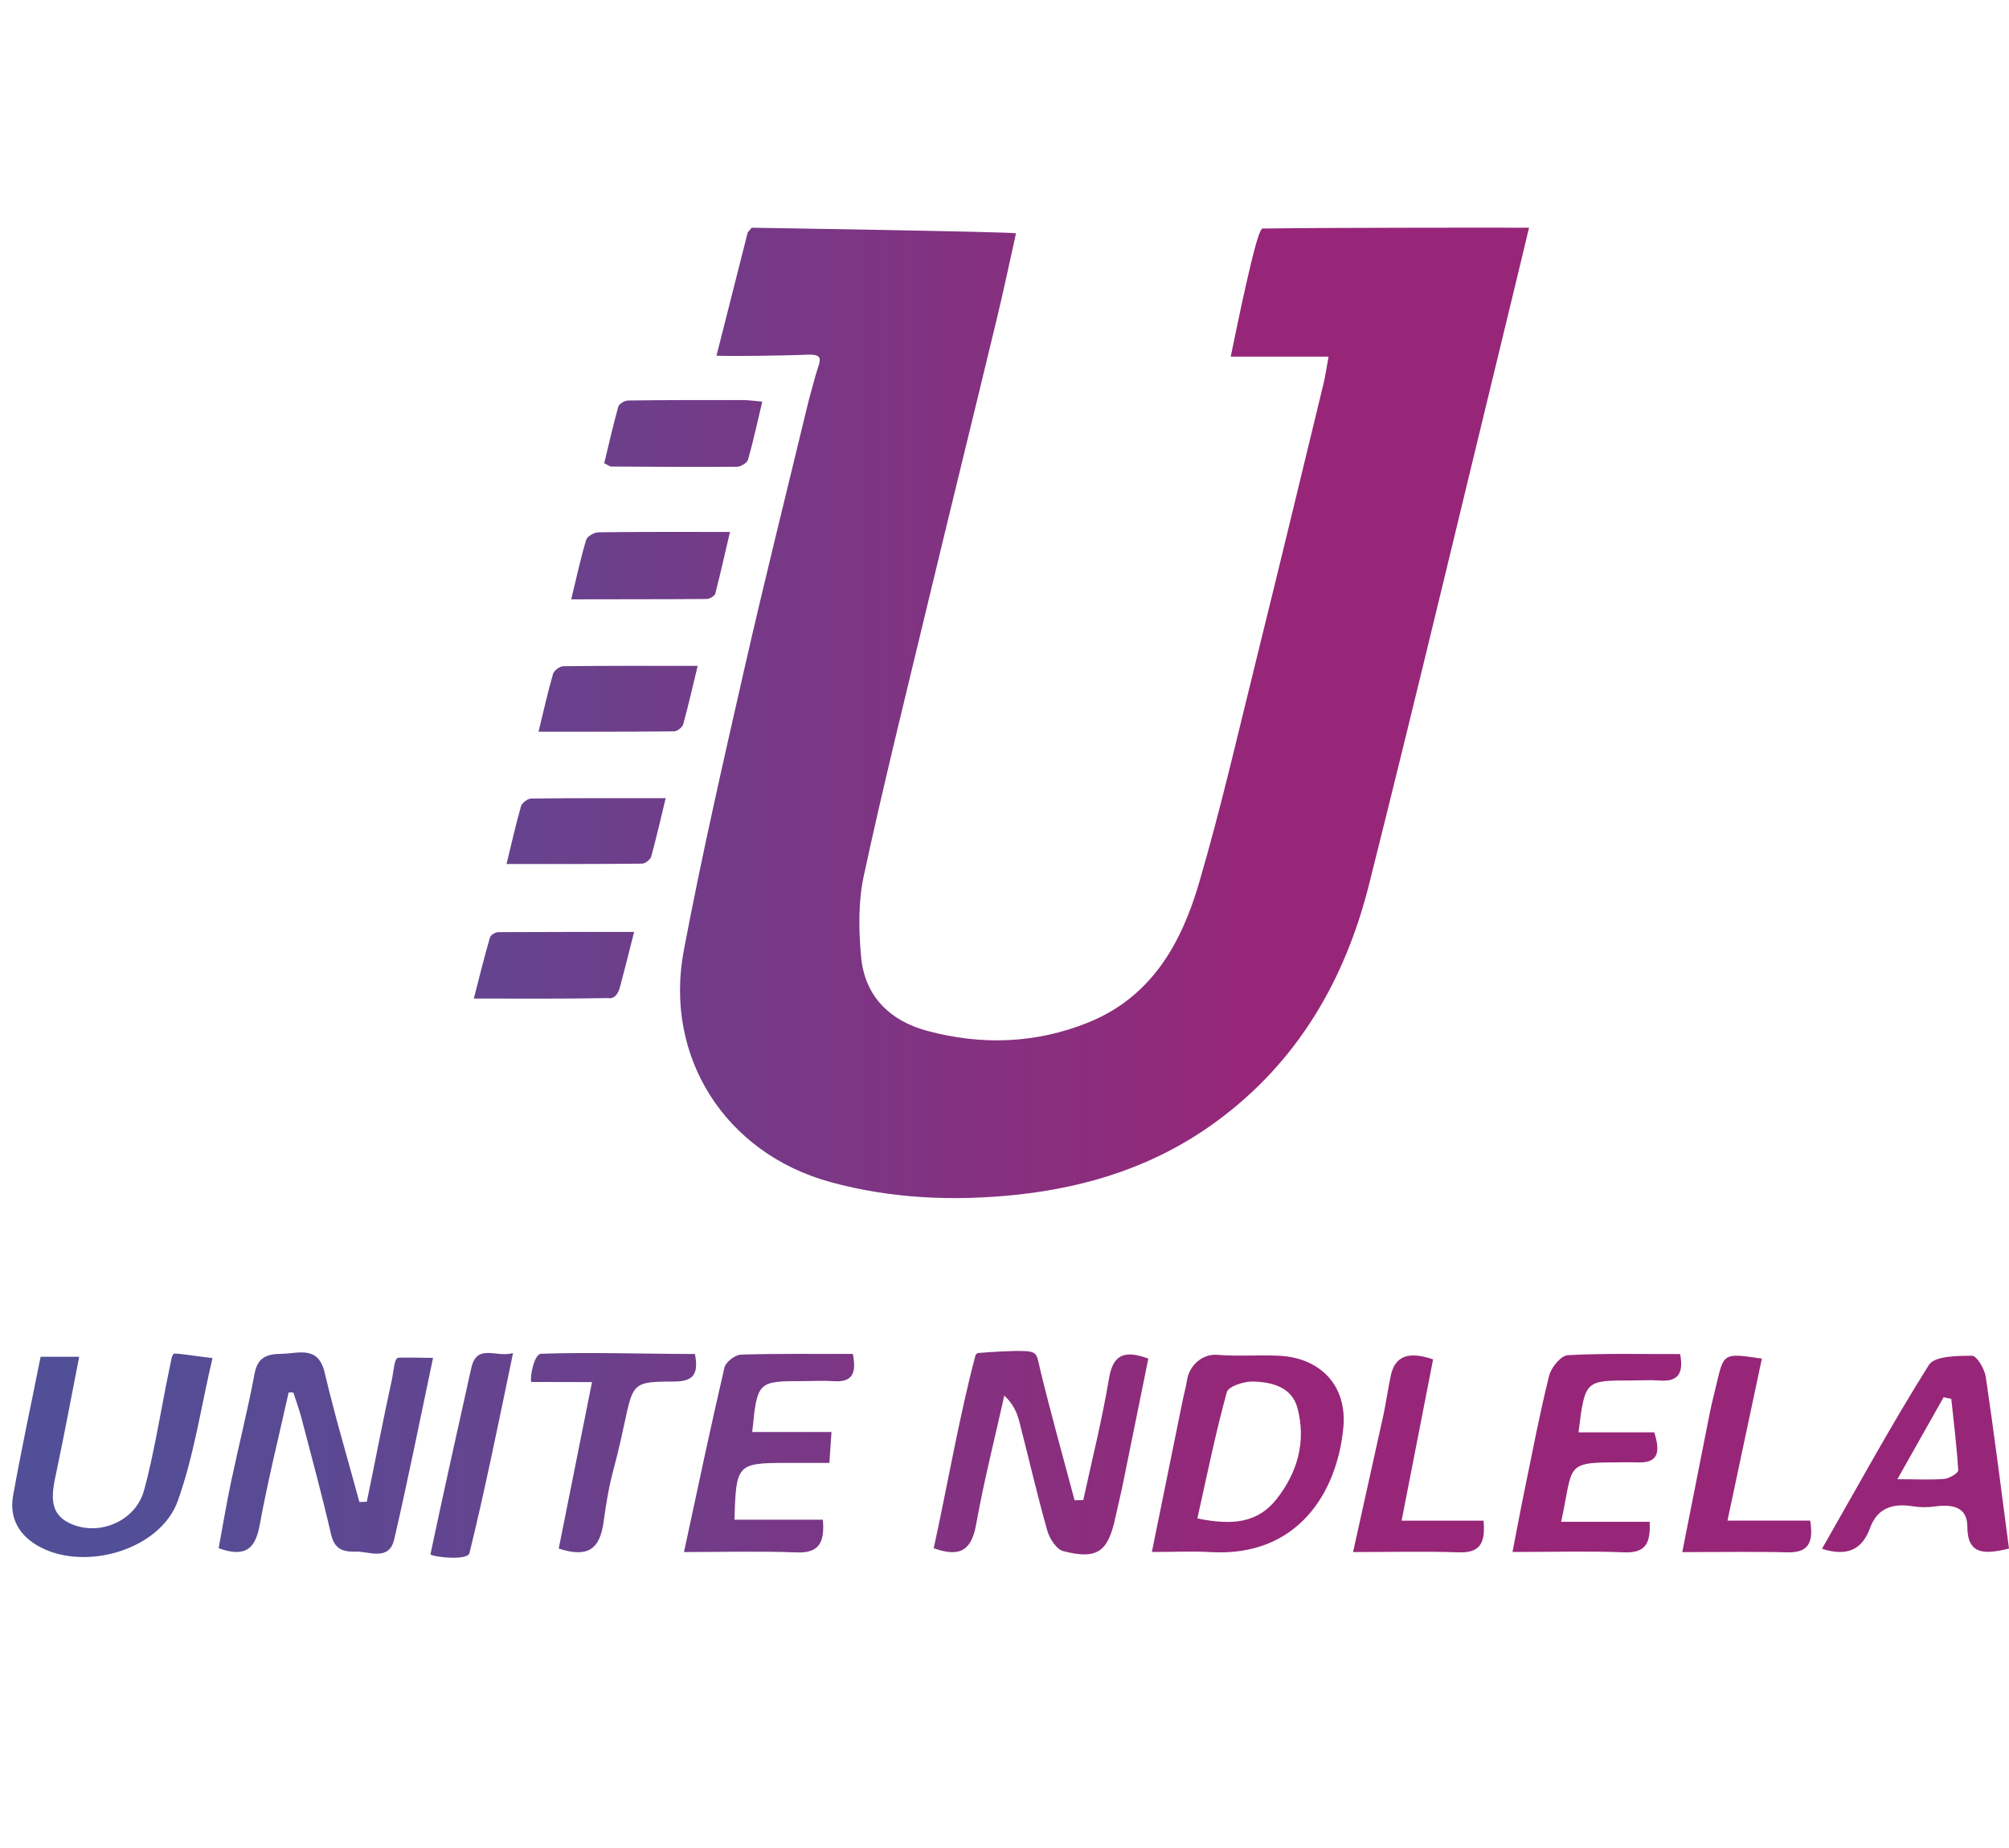
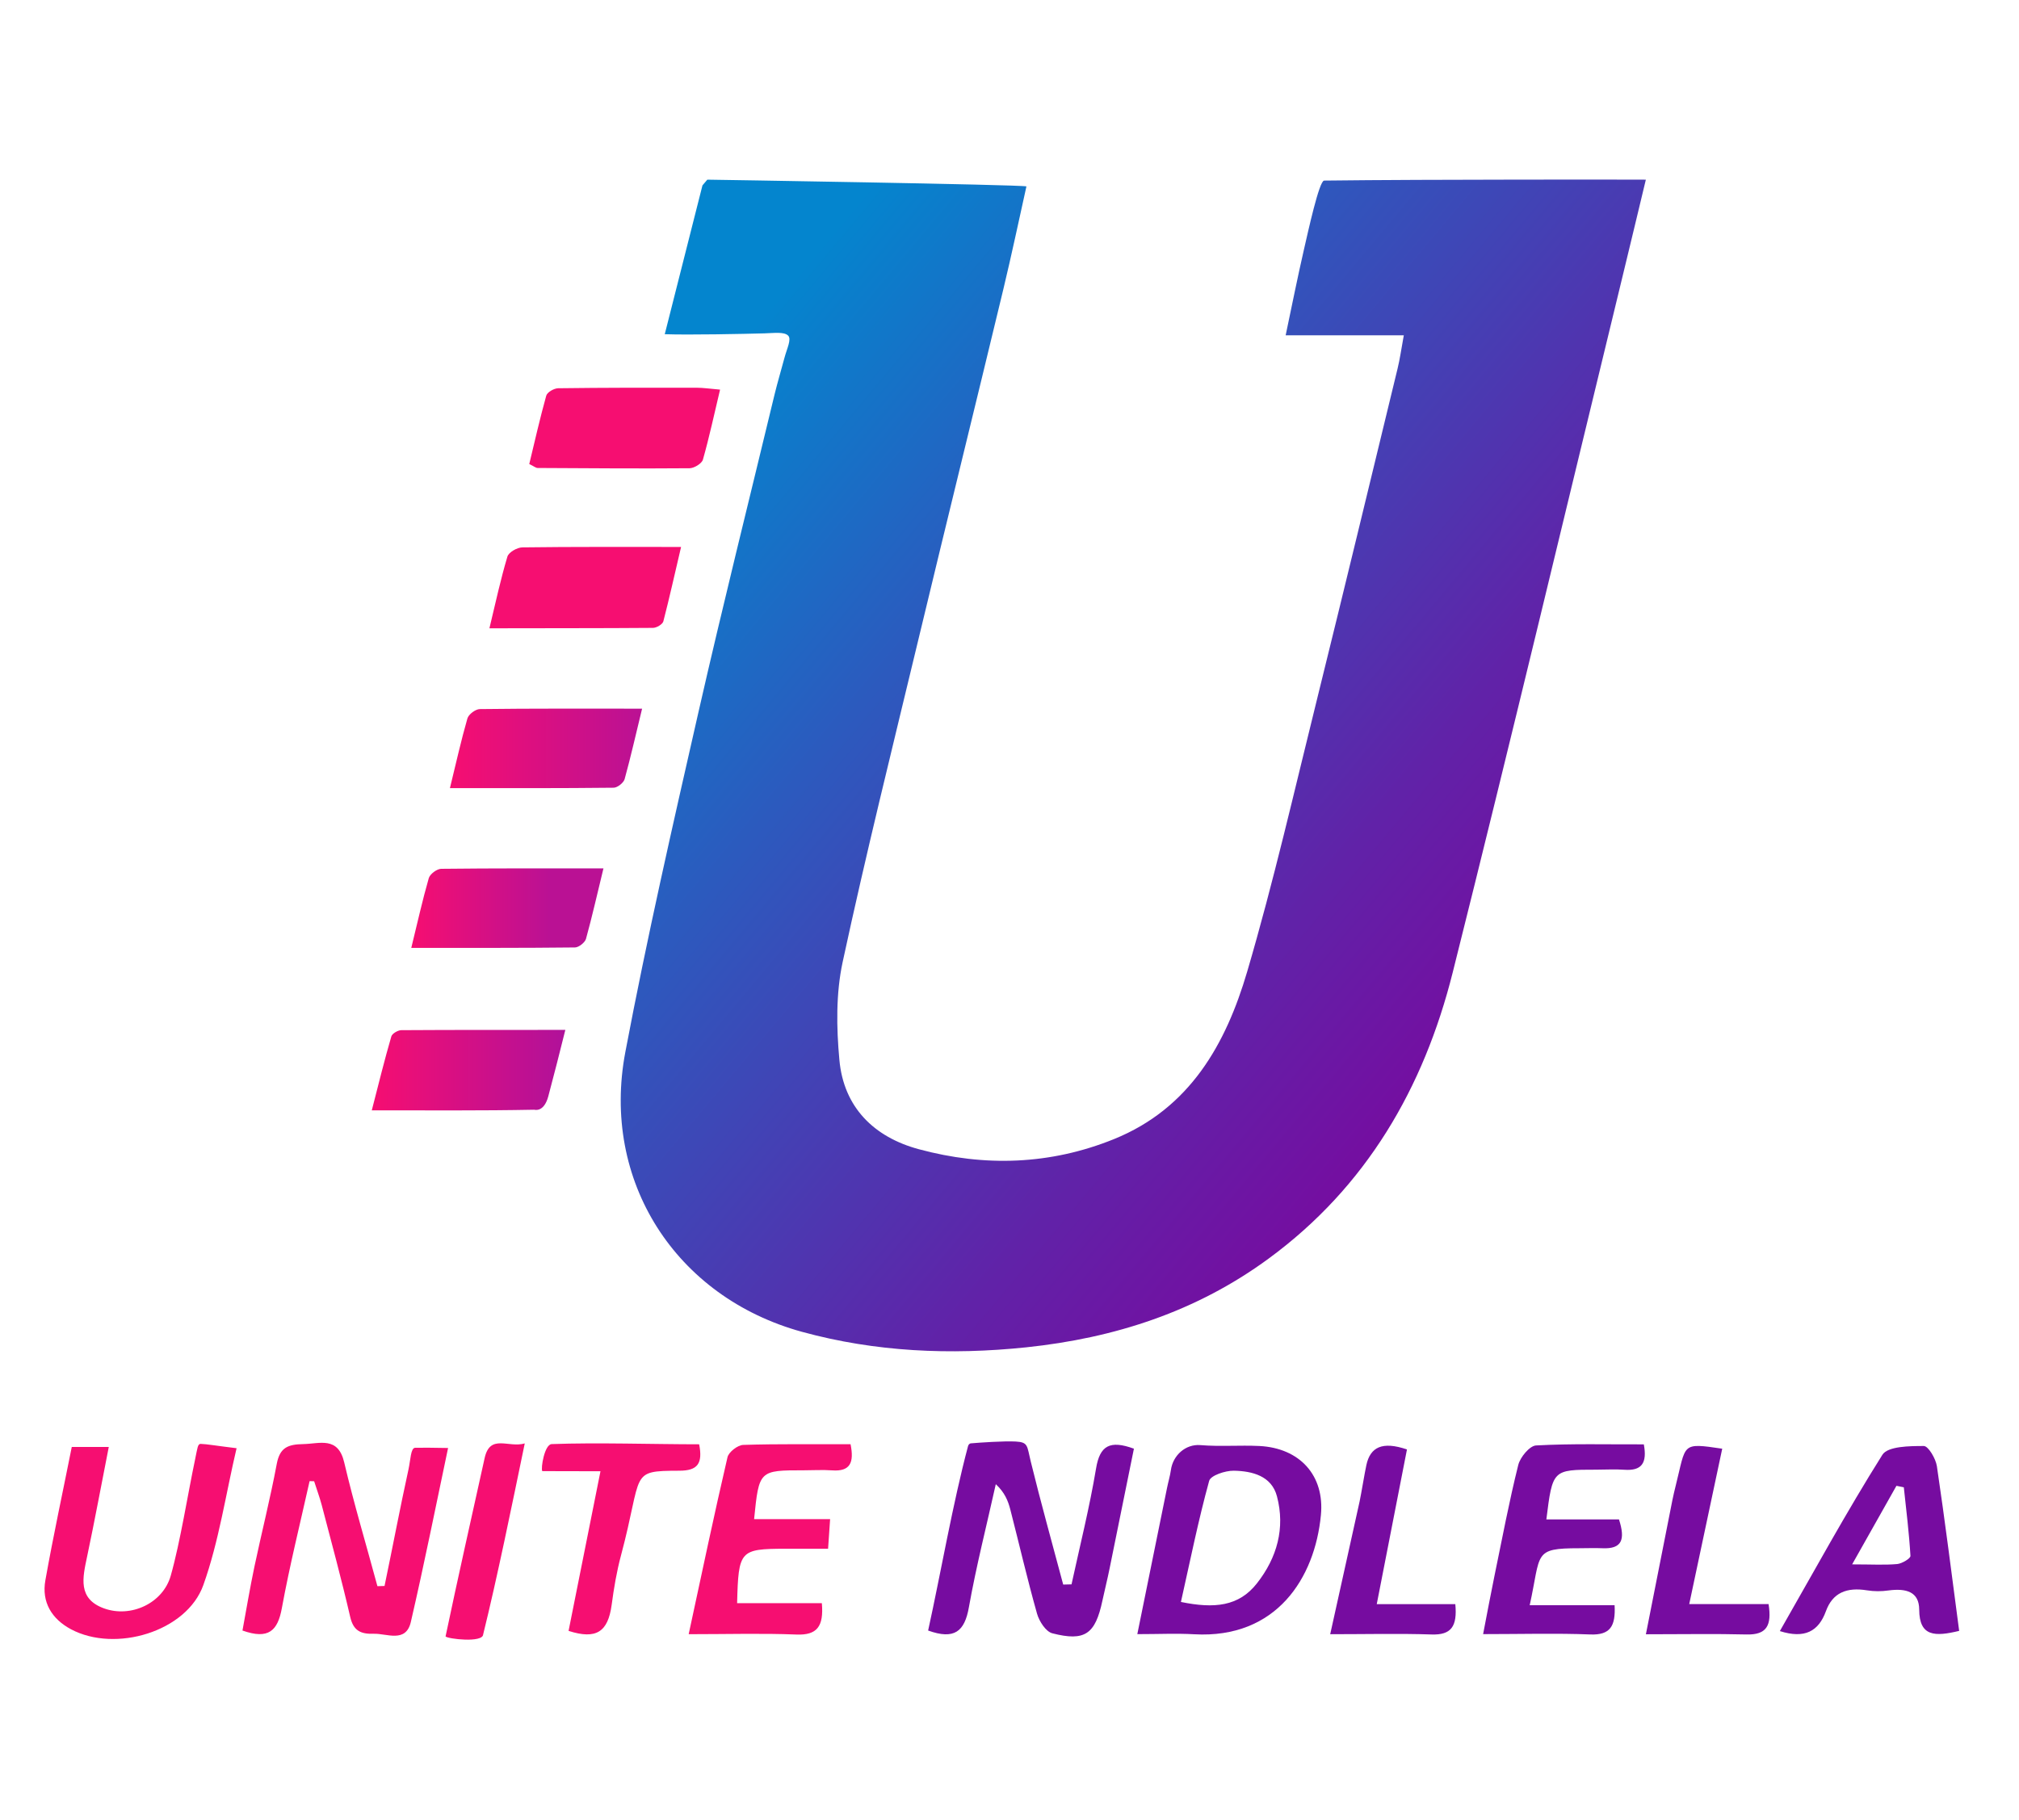
- <svg xmlns="http://www.w3.org/2000/svg" version="1.1" id="Layer_1" x="0px" y="0px" viewBox="0 0 284.38 261.6" enable-background="new 0 0 284.38 261.6" xml:space="preserve">
-   <linearGradient id="SVGID_1_" gradientUnits="userSpaceOnUse" x1="15.678" y1="135.616" x2="286.686" y2="135.616" gradientTransform="matrix(1 0 0 -1 0 262)">
-     <stop offset="0" style="stop-color:#514F97" />
-     <stop offset="0.177" style="stop-color:#624590" />
-     <stop offset="0.525" style="stop-color:#8D2C7C" />
-     <stop offset="0.596" style="stop-color:#972678" />
-   </linearGradient>
-   <path fill="url(#SVGID_1_)" d="M216.44,32.24c-0.88,3.64-1.78,7.45-2.64,10.97c-6.65,27.34-13.16,54.72-20.01,82.02  c-3.39,13.5-10.11,25.11-21.57,33.52c-8.47,6.22-18.05,9.32-28.44,10.41c-8.89,0.92-17.66,0.54-26.27-1.82  c-14.82-4.07-23.58-17.7-20.71-32.81c2.53-13.38,5.57-26.67,8.59-39.94c2.83-12.42,5.92-24.77,8.9-37.15  c0.35-1.44,0.78-2.87,1.16-4.3c0.29-1.1,0.87-2.22,0.42-2.63c-0.47-0.44-1.58-0.29-2.75-0.25c-2.53,0.07-8.86,0.2-11.7,0.1  l4.42-17.45l0.57-0.67c0.4,0,36.72,0.58,37.41,0.79c-0.9,4.05-1.74,8.03-2.69,11.99c-3.31,13.75-6.7,27.49-10,41.24  c-3.02,12.57-6.14,25.11-8.86,37.74c-0.79,3.68-0.73,7.66-0.38,11.45c0.5,5.57,4.07,9.07,9.32,10.48c7.7,2.08,15.4,1.84,22.88-1.19  c8.88-3.6,13.11-11.13,15.61-19.64c3.1-10.55,5.55-21.31,8.2-31.99c3.19-12.9,6.3-25.81,9.43-38.72c0.27-1.09,0.42-2.2,0.73-3.9  c-4.76,0-9.1,0-13.85,0c0.76-3.61,1.4-6.82,2.13-10c0.51-2.21,1.8-8.13,2.38-8.14C190.93,32.2,215.66,32.23,216.44,32.24z   M100.05,84.8c0.42-0.01,1.1-0.42,1.2-0.76c0.73-2.81,1.35-5.64,2.08-8.73c-6.57,0-12.59-0.03-18.61,0.05  c-0.61,0.01-1.6,0.57-1.75,1.08c-0.79,2.64-1.37,5.33-2.11,8.41C87.53,84.83,93.79,84.85,100.05,84.8z M75.2,113.05  c-0.5,0.01-1.31,0.61-1.45,1.1c-0.74,2.57-1.32,5.19-2.05,8.17c6.67,0,12.93,0.02,19.2-0.05c0.44-0.01,1.15-0.57,1.28-1  c0.73-2.64,1.33-5.32,2.05-8.27C87.58,113,81.39,112.98,75.2,113.05z M70.52,131.97c-0.4,0.01-1.07,0.4-1.16,0.74  c-0.79,2.71-1.47,5.47-2.29,8.66c6.7,0,12.87,0.05,19.03-0.07c0.06,0,1.14,0.35,1.66-1.56c0.67-2.51,1.31-5.03,2-7.8  C83.2,131.94,76.86,131.93,70.52,131.97z M104.33,66.08c0.54-0.01,1.43-0.55,1.56-1.01c0.75-2.64,1.32-5.32,2.01-8.21  c-1.21-0.1-1.97-0.22-2.74-0.22c-5.41-0.01-10.83-0.01-16.24,0.06c-0.5,0.01-1.29,0.47-1.4,0.88c-0.74,2.66-1.35,5.35-1.99,8.01  c0.54,0.25,0.76,0.46,0.99,0.46C92.45,66.08,98.39,66.13,104.33,66.08z M96.71,102.54c0.73-2.64,1.33-5.32,2.05-8.27  c-6.64,0-12.84-0.03-19.03,0.05c-0.5,0.01-1.31,0.61-1.45,1.1c-0.74,2.57-1.32,5.19-2.05,8.17c6.67,0,12.93,0.02,19.2-0.05  C95.88,103.53,96.59,102.96,96.71,102.54z M55.46,195.38c-1.26,5.73-2.34,11.49-3.54,17.23c-0.57,0.02-0.47,0.01-1.05,0.03  c-1.64-6.09-3.46-12.13-4.9-18.27c-0.91-3.89-3.6-2.76-6.05-2.71c-2.28,0.04-3.46,0.52-3.91,2.93c-0.95,5.08-2.23,10.12-3.3,15.18  c-0.66,3.15-1.19,6.32-1.76,9.42c3.86,1.37,5.21,0.03,5.82-3.33c1.15-6.28,2.7-12.49,4.09-18.73c0.22,0.01,0.45,0.01,0.67,0.02  c0.37,1.18,0.81,2.34,1.12,3.52c1.44,5.5,2.93,10.99,4.21,16.54c0.48,2.06,1.6,2.52,3.48,2.46c1.9-0.06,4.73,1.4,5.46-1.73  c1.98-8.56,3.7-17.17,5.5-25.7c-2.98-0.04-3.26-0.06-4.87-0.03C55.78,192.24,55.77,193.95,55.46,195.38z M156.96,195.27  c-0.96,5.74-2.38,11.41-3.62,17.1c-0.67,0.02-0.56,0.01-1.23,0.03c-1.61-6.06-3.3-12.08-4.79-18.17c-0.57-2.31-0.34-2.85-2.23-2.95  c-1.75-0.09-5.2,0.15-6.6,0.27c-0.25,0.02-0.37,0.24-0.42,0.38c-2.26,8.48-4.02,18.71-5.9,27.26c3.89,1.4,5.39,0.13,6.02-3.45  c1.09-6.1,2.63-12.11,3.97-18.16c1.31,1.21,1.81,2.45,2.14,3.73c1.32,5.13,2.51,10.3,3.95,15.4c0.32,1.12,1.3,2.65,2.26,2.89  c4.82,1.24,6.34,0.11,7.39-4.82c0.34-1.6,0.75-3.19,1.07-4.8c1.2-5.87,2.38-11.75,3.58-17.64  C159.02,191.05,157.52,191.85,156.96,195.27z M181.07,191.94c-2.89-0.14-5.82,0.11-8.71-0.13c-2.18-0.18-4.05,1.51-4.35,3.67  c-0.13,0.91-0.4,1.79-0.58,2.69c-1.42,6.99-2.84,13.98-4.38,21.55c3.17,0,5.79-0.13,8.4,0.02c12.15,0.68,17.81-8.32,18.7-17.58  C190.73,196.29,187.03,192.24,181.07,191.94z M180.72,212.21c-2.68,3.43-6.31,3.77-11.23,2.76c1.38-6.16,2.57-12.07,4.17-17.88  c0.21-0.8,2.38-1.52,3.64-1.5c2.71,0.05,5.58,0.76,6.37,3.79C184.9,204.06,183.69,208.42,180.72,212.21z M23.96,193.89  c-1.07,5.06-2.19,12.22-3.6,17.2c-1.16,4.09-5.9,6.26-9.85,4.83c-3.93-1.42-3.15-4.56-2.5-7.65c1.12-5.29,2.1-10.61,3.2-16.19H5.75  c-1.31,6.58-2.73,13.12-3.9,19.7c-0.57,3.2,0.92,5.69,3.78,7.22c6.55,3.49,17.08,0.37,19.54-6.52c2.31-6.46,3.33-13.54,4.91-20.21  c-2.82-0.34-4.45-0.62-5.29-0.64C24.33,191.61,24.31,192.23,23.96,193.89z M281.09,194.92c-0.17-1.12-1.27-2.98-1.93-2.98  c-2.09,0-5.31,0.03-6.11,1.29c-5.29,8.41-10.05,17.14-15.14,26.04c3.66,1.16,5.71,0.05,6.8-2.94c0.99-2.73,3.07-3.56,6.06-3.08  c1.05,0.17,2.13,0.17,3.17,0.02c2.63-0.35,4.53,0.19,4.54,2.83c0.02,4.02,2.35,3.99,5.9,3.14  C283.3,211.08,282.29,202.99,281.09,194.92z M275.25,209.37c-1.85,0.17-3.72,0.05-6.67,0.05c2.53-4.5,4.54-8.05,6.54-11.6  c0.56,0.12,0.53,0.11,1.09,0.22c0.36,3.38,0.78,6.74,0.98,10.12C277.22,208.54,275.96,209.29,275.25,209.37z M104.88,191.78  c-0.82,0.02-2.15,1.05-2.33,1.82c-1.97,8.45-3.75,16.94-5.73,26.13c5.81,0,10.85-0.15,15.88,0.05c3.07,0.13,4.08-1.18,3.78-4.63  h-12.51c0.2-7.81,0.4-8.01,7.1-8.04c2.01-0.01,4.01,0,6.33,0l0.3-4.37h-11.22c0.73-7.21,0.73-7.21,7.36-7.21  c1.39,0,2.79-0.09,4.17,0.01c2.68,0.19,3.25-1.16,2.71-3.86C115.44,191.7,110.16,191.61,104.88,191.78z M221.92,191.86  c-0.95,0.05-2.34,1.73-2.63,2.88c-1.34,5.37-2.37,10.83-3.49,16.26c-0.57,2.76-1.08,5.52-1.7,8.72c5.75,0,10.79-0.15,15.81,0.05  c2.96,0.12,3.77-1.22,3.6-4.32h-12.53c1.7-7.7,0.45-8.41,7.32-8.41c1.14,0,2.28-0.05,3.41,0c2.89,0.13,3.42-1.26,2.45-4.26h-10.72  c0.92-7.34,0.92-7.34,7.35-7.34c1.39,0,2.79-0.09,4.17,0.01c2.53,0.18,3.39-0.95,2.87-3.75  C232.49,191.72,227.19,191.57,221.92,191.86z M98.37,191.69c-6.74,0-15.1-0.28-21.77-0.03c-1.06,0.04-1.64,3.59-1.39,3.99  c2.46,0,5.69,0.02,8.59,0.02c-1.62,8.12-3.14,15.73-4.71,23.57c4.1,1.32,5.82,0.14,6.36-3.83c0.33-2.48,0.74-4.93,1.39-7.35  c3.27-12.24,1.13-12.44,8.57-12.47C98.19,195.6,98.91,194.49,98.37,191.69z M198.4,215.29c1.58-8.08,3.01-15.41,4.46-22.84  c-3.67-1.25-5.42-0.33-5.99,2.3c-0.25,1.12-0.76,4.26-1,5.38c-1.41,6.41-2.83,12.82-4.34,19.6c5.39,0,10.18-0.12,14.97,0.04  c2.91,0.1,3.81-1.2,3.5-4.48h-11.6V215.29z M244.53,215.28l4.87-22.94c-6.11-0.9-5.3-0.78-6.87,5.47c-0.17,0.69-0.34,1.39-0.48,2.09  c-1.27,6.38-2.52,12.74-3.92,19.84c5.58,0,10.22-0.09,14.86,0.03c2.95,0.07,3.75-1.29,3.25-4.49H244.53z M66.7,193.72  c-1.87,8.45-3.99,17.87-5.77,26.34c0.33,0.37,5.48,0.98,5.55-0.29c2.1-8.5,4.21-18.9,6.14-28.21C70.2,192.26,67.5,190.1,66.7,193.72  z" />
+ <svg xmlns="http://www.w3.org/2000/svg" version="1.1" id="Layer_1" x="0px" y="0px" viewBox="0 0 1372.68 1237.39" enable-background="new 0 0 1372.68 1237.39" xml:space="preserve">
+   <path fill="#FDFDFD" d="M1431.28,1311.98c-457.56,0-915.12,0-1372.68,0" />
+   <g>
+     <path fill="#F60E71" d="M277.74,999.12c-5.8,26.39-10.78,52.92-16.3,79.35c-2.63,0.09-2.16,0.05-4.84,0.14   c-7.55-28.05-15.93-55.86-22.57-84.14c-4.19-17.91-16.58-12.71-27.86-12.48c-10.5,0.18-15.93,2.39-18.01,13.49   c-4.38,23.4-10.27,46.61-15.2,69.91c-3.04,14.51-5.48,29.11-8.11,43.38c17.78,6.31,23.99,0.14,26.8-15.34   c5.3-28.92,12.43-57.52,18.84-86.26c1.01,0.05,2.07,0.05,3.09,0.09c1.7,5.43,3.73,10.78,5.16,16.21   c6.63,25.33,13.49,50.61,19.39,76.17c2.21,9.49,7.37,11.61,16.03,11.33c8.75-0.28,21.78,6.45,25.15-7.97   c9.12-39.42,17.04-79.07,25.33-118.36c-13.72-0.18-15.01-0.28-22.43-0.14C279.21,984.66,279.17,992.54,277.74,999.12z" />
+     <path fill="#760CA0" d="M745.18,998.62c-4.42,26.43-10.96,52.55-16.67,78.75c-3.09,0.09-2.58,0.05-5.66,0.14   c-7.41-27.91-15.2-55.63-22.06-83.68c-2.63-10.64-1.57-13.13-10.27-13.59c-8.06-0.41-23.95,0.69-30.4,1.24   c-1.15,0.09-1.7,1.11-1.93,1.75c-10.41,39.05-18.51,86.17-27.17,125.54c17.91,6.45,24.82,0.6,27.72-15.89   c5.02-28.09,12.11-55.77,18.28-83.63c6.03,5.57,8.34,11.28,9.86,17.18c6.08,23.63,11.56,47.44,18.19,70.92   c1.47,5.16,5.99,12.2,10.41,13.31c22.2,5.71,29.2,0.51,34.03-22.2c1.57-7.37,3.45-14.69,4.93-22.11   c5.53-27.03,10.96-54.11,16.49-81.24C754.67,979.18,747.76,982.87,745.18,998.62z" />
+     <path fill="#760CA0" d="M856.22,983.28c-13.31-0.64-26.8,0.51-40.11-0.6c-10.04-0.83-18.65,6.95-20.03,16.9   c-0.6,4.19-1.84,8.24-2.67,12.39c-6.54,32.19-13.08,64.38-20.17,99.25c14.6,0,26.67-0.6,38.69,0.09   c55.96,3.13,82.02-38.32,86.12-80.96C900.71,1003.31,883.67,984.66,856.22,983.28z M854.61,1076.63   c-12.34,15.8-29.06,17.36-51.72,12.71c6.36-28.37,11.84-55.59,19.2-82.34c0.97-3.68,10.96-7,16.76-6.91   c12.48,0.23,25.7,3.5,29.34,17.45C873.86,1039.1,868.28,1059.18,854.61,1076.63z" />
+     <path fill="#F60E71" d="M132.67,992.26c-4.93,23.3-10.09,56.28-16.58,79.21c-5.34,18.84-27.17,28.83-45.36,22.24   c-18.1-6.54-14.51-21-11.51-35.23c5.16-24.36,9.67-48.86,14.74-74.56H48.8c-6.03,30.3-12.57,60.42-17.96,90.73   c-2.63,14.74,4.24,26.2,17.41,33.25c30.17,16.07,78.66,1.7,89.99-30.03c10.64-29.75,15.34-62.36,22.61-93.07   c-12.99-1.57-20.49-2.86-24.36-2.95C134.37,981.76,134.28,984.62,132.67,992.26z" />
+     <path fill="#760CA0" d="M1316.85,997.01c-0.78-5.16-5.85-13.72-8.89-13.72c-9.63,0-24.45,0.14-28.14,5.94   c-24.36,38.73-46.28,78.94-69.73,119.92c16.86,5.34,26.3,0.23,31.32-13.54c4.56-12.57,14.14-16.4,27.91-14.18   c4.84,0.78,9.81,0.78,14.6,0.09c12.11-1.61,20.86,0.88,20.91,13.03c0.09,18.51,10.82,18.38,27.17,14.46   C1327.03,1071.43,1322.37,1034.17,1316.85,997.01z M1289.95,1063.55c-8.52,0.78-17.13,0.23-30.72,0.23   c11.65-20.72,20.91-37.07,30.12-53.42c2.58,0.55,2.44,0.51,5.02,1.01c1.66,15.57,3.59,31.04,4.51,46.61   C1299.03,1059.73,1293.22,1063.18,1289.95,1063.55z" />
+     <path fill="#F60E71" d="M505.34,982.54c-3.78,0.09-9.9,4.84-10.73,8.38c-9.07,38.92-17.27,78.02-26.39,120.34   c26.76,0,49.97-0.69,73.13,0.23c14.14,0.6,18.79-5.43,17.41-21.32h-57.61c0.92-35.97,1.84-36.89,32.7-37.03   c9.26-0.05,18.47,0,29.15,0l1.38-20.13H512.7c3.36-33.2,3.36-33.2,33.9-33.2c6.4,0,12.85-0.41,19.2,0.05   c12.34,0.88,14.97-5.34,12.48-17.78C553.97,982.18,529.65,981.76,505.34,982.54z" />
+     <path fill="#760CA0" d="M1044.35,982.91c-4.38,0.23-10.78,7.97-12.11,13.26c-6.17,24.73-10.91,49.88-16.07,74.88   c-2.63,12.71-4.97,25.42-7.83,40.16c26.48,0,49.69-0.69,72.81,0.23c13.63,0.55,17.36-5.62,16.58-19.9h-57.71   c7.83-35.46,2.07-38.73,33.71-38.73c5.25,0,10.5-0.23,15.7,0c13.31,0.6,15.75-5.8,11.28-19.62h-49.37   c4.24-33.8,4.24-33.8,33.85-33.8c6.4,0,12.85-0.41,19.2,0.05c11.65,0.83,15.61-4.38,13.22-17.27   C1093.03,982.27,1068.62,981.58,1044.35,982.91z" />
+     <path fill="#F60E71" d="M475.35,982.13c-31.04,0-69.54-1.29-100.26-0.14c-4.88,0.18-7.55,16.53-6.4,18.38   c11.33,0,26.2,0.09,39.56,0.09c-7.46,37.4-14.46,72.44-21.69,108.55c18.88,6.08,26.8,0.64,29.29-17.64   c1.52-11.42,3.41-22.7,6.4-33.85c15.06-56.37,5.2-57.29,39.47-57.43C474.53,1000.14,477.84,995.03,475.35,982.13z" />
+     <path fill="#760CA0" d="M936.03,1090.82c7.28-37.21,13.86-70.97,20.54-105.19c-16.9-5.76-24.96-1.52-27.59,10.59   c-1.15,5.16-3.5,19.62-4.61,24.78c-6.49,29.52-13.03,59.04-19.99,90.27c24.82,0,46.88-0.55,68.94,0.18   c13.4,0.46,17.55-5.53,16.12-20.63H936.03L936.03,1090.82z" />
+     <path fill="#760CA0" d="M1148.48,1090.77l22.43-105.65c-28.14-4.14-24.41-3.59-31.64,25.19c-0.78,3.18-1.57,6.4-2.21,9.63   c-5.85,29.38-11.61,58.67-18.05,91.37c25.7,0,47.07-0.41,68.44,0.14c13.59,0.32,17.27-5.94,14.97-20.68L1148.48,1090.77   L1148.48,1090.77z" />
+     <path fill="#F60E71" d="M329.5,991.48c-8.61,38.92-18.38,82.3-26.57,121.31c1.52,1.7,25.24,4.51,25.56-1.34   c9.67-39.15,19.39-87.04,28.28-129.92C345.62,984.76,333.19,974.81,329.5,991.48z" />
+     <g>
+       <linearGradient id="SVGID_1_" gradientUnits="userSpaceOnUse" x1="252.77" y1="727.717" x2="384.354" y2="727.717">
+         <stop offset="0" style="stop-color:#FFFFFF" />
+         <stop offset="0" style="stop-color:#F60E71" />
+         <stop offset="1" style="stop-color:#B0119A" />
+       </linearGradient>
+       <path fill="url(#SVGID_1_)" d="M272.78,700.52c-2.32,0.06-6.21,2.32-6.73,4.29c-4.58,15.72-8.52,31.72-13.28,50.22    c38.85,0,74.64,0.29,110.36-0.41c0.35,0,6.61,2.03,9.63-9.05c3.89-14.56,7.6-29.17,11.6-45.23    C346.31,700.35,309.54,700.29,272.78,700.52z" />
+       <path fill="#F60E71" d="M450.99,422.56c4.23-16.3,7.83-32.71,12.06-50.63c-38.1,0-73.01-0.17-107.92,0.29    c-3.54,0.06-9.28,3.31-10.15,6.26c-4.58,15.31-7.94,30.91-12.24,48.77c38.68-0.12,74.98,0,111.29-0.29    C446.46,426.91,450.41,424.54,450.99,422.56z" />
+       <path fill="#F60E71" d="M468.85,318.41c3.13-0.06,8.29-3.19,9.05-5.86c4.35-15.31,7.65-30.85,11.66-47.61    c-7.02-0.58-11.42-1.28-15.89-1.28c-31.37-0.06-62.81-0.06-94.18,0.35c-2.9,0.06-7.48,2.73-8.12,5.1    c-4.29,15.43-7.83,31.03-11.54,46.45c3.13,1.45,4.41,2.67,5.74,2.67C399.95,318.41,434.4,318.7,468.85,318.41z" />
+       <linearGradient id="SVGID_2_" gradientUnits="userSpaceOnUse" x1="494.604" y1="242.132" x2="1029.22" y2="689.282">
+         <stop offset="0" style="stop-color:#0485CE" />
+         <stop offset="0.318" style="stop-color:#2C5ABE" />
+         <stop offset="0.778" style="stop-color:#6122A8" />
+         <stop offset="1" style="stop-color:#760CA0" />
+       </linearGradient>
+       <path fill="url(#SVGID_2_)" d="M900.25,122.8c-3.36,0.06-10.84,34.39-13.8,47.21c-4.23,18.44-7.95,37.06-12.35,57.99    c27.55,0,52.72,0,80.32,0c-1.8,9.86-2.67,16.3-4.23,22.62C932.03,325.48,914,400.35,895.5,475.16    c-15.37,61.94-29.58,124.34-47.55,185.52c-14.5,49.35-39.03,93.02-90.53,113.9c-43.38,17.57-88.03,18.96-132.69,6.9    c-30.45-8.18-51.15-28.47-54.05-60.78c-2.03-21.98-2.38-45.06,2.2-66.4c15.77-73.24,33.87-145.97,51.38-218.86    c19.14-79.74,38.8-159.42,57.99-239.16c5.51-22.96,10.38-46.05,15.6-69.53c-4-1.22-214.63-4.58-216.95-4.58l-3.31,3.89    l-25.63,101.2c16.47,0.58,53.18-0.17,67.85-0.58c6.79-0.23,13.22-1.1,15.95,1.45c2.61,2.38-0.75,8.87-2.44,15.25    c-2.2,8.29-4.7,16.59-6.73,24.94c-17.28,71.79-35.2,143.41-51.61,215.44c-17.51,76.96-35.14,154.03-49.82,231.62    c-16.64,87.63,34.16,166.67,120.1,190.27c49.93,13.69,100.79,15.89,152.35,10.55c60.25-6.32,115.81-24.3,164.93-60.37    c66.46-48.77,105.43-116.1,125.09-194.39c39.72-158.32,77.48-317.1,116.04-475.65c4.99-20.41,10.21-42.51,15.31-63.62    C1114.48,122.11,971.06,121.93,900.25,122.8z" />
+       <linearGradient id="SVGID_3_" gradientUnits="userSpaceOnUse" x1="305.891" y1="508.906" x2="436.547" y2="508.906">
+         <stop offset="0" style="stop-color:#F60E71" />
+         <stop offset="1" style="stop-color:#BA1194" />
+       </linearGradient>
+       <path fill="url(#SVGID_3_)" d="M424.66,529.85c4.23-15.31,7.71-30.85,11.89-47.96c-38.51,0-74.46-0.17-110.36,0.29    c-2.9,0.06-7.6,3.54-8.41,6.38c-4.29,14.9-7.65,30.1-11.89,47.38c38.68,0,74.98,0.12,111.35-0.29    C419.85,535.59,423.96,532.29,424.66,529.85z" />
+       <linearGradient id="SVGID_4_" gradientUnits="userSpaceOnUse" x1="279.62" y1="617.534" x2="373.605" y2="617.534">
+         <stop offset="0" style="stop-color:#F60E71" />
+         <stop offset="1" style="stop-color:#BA1194" />
+       </linearGradient>
+       <path fill="url(#SVGID_4_)" d="M299.92,590.8c-2.9,0.06-7.6,3.54-8.41,6.38c-4.29,14.9-7.65,30.1-11.89,47.38    c38.68,0,74.98,0.12,111.35-0.29c2.55-0.06,6.67-3.31,7.42-5.8c4.23-15.31,7.71-30.85,11.89-47.96    C371.71,590.51,335.81,590.39,299.92,590.8z" />
+     </g>
+   </g>
</svg>
